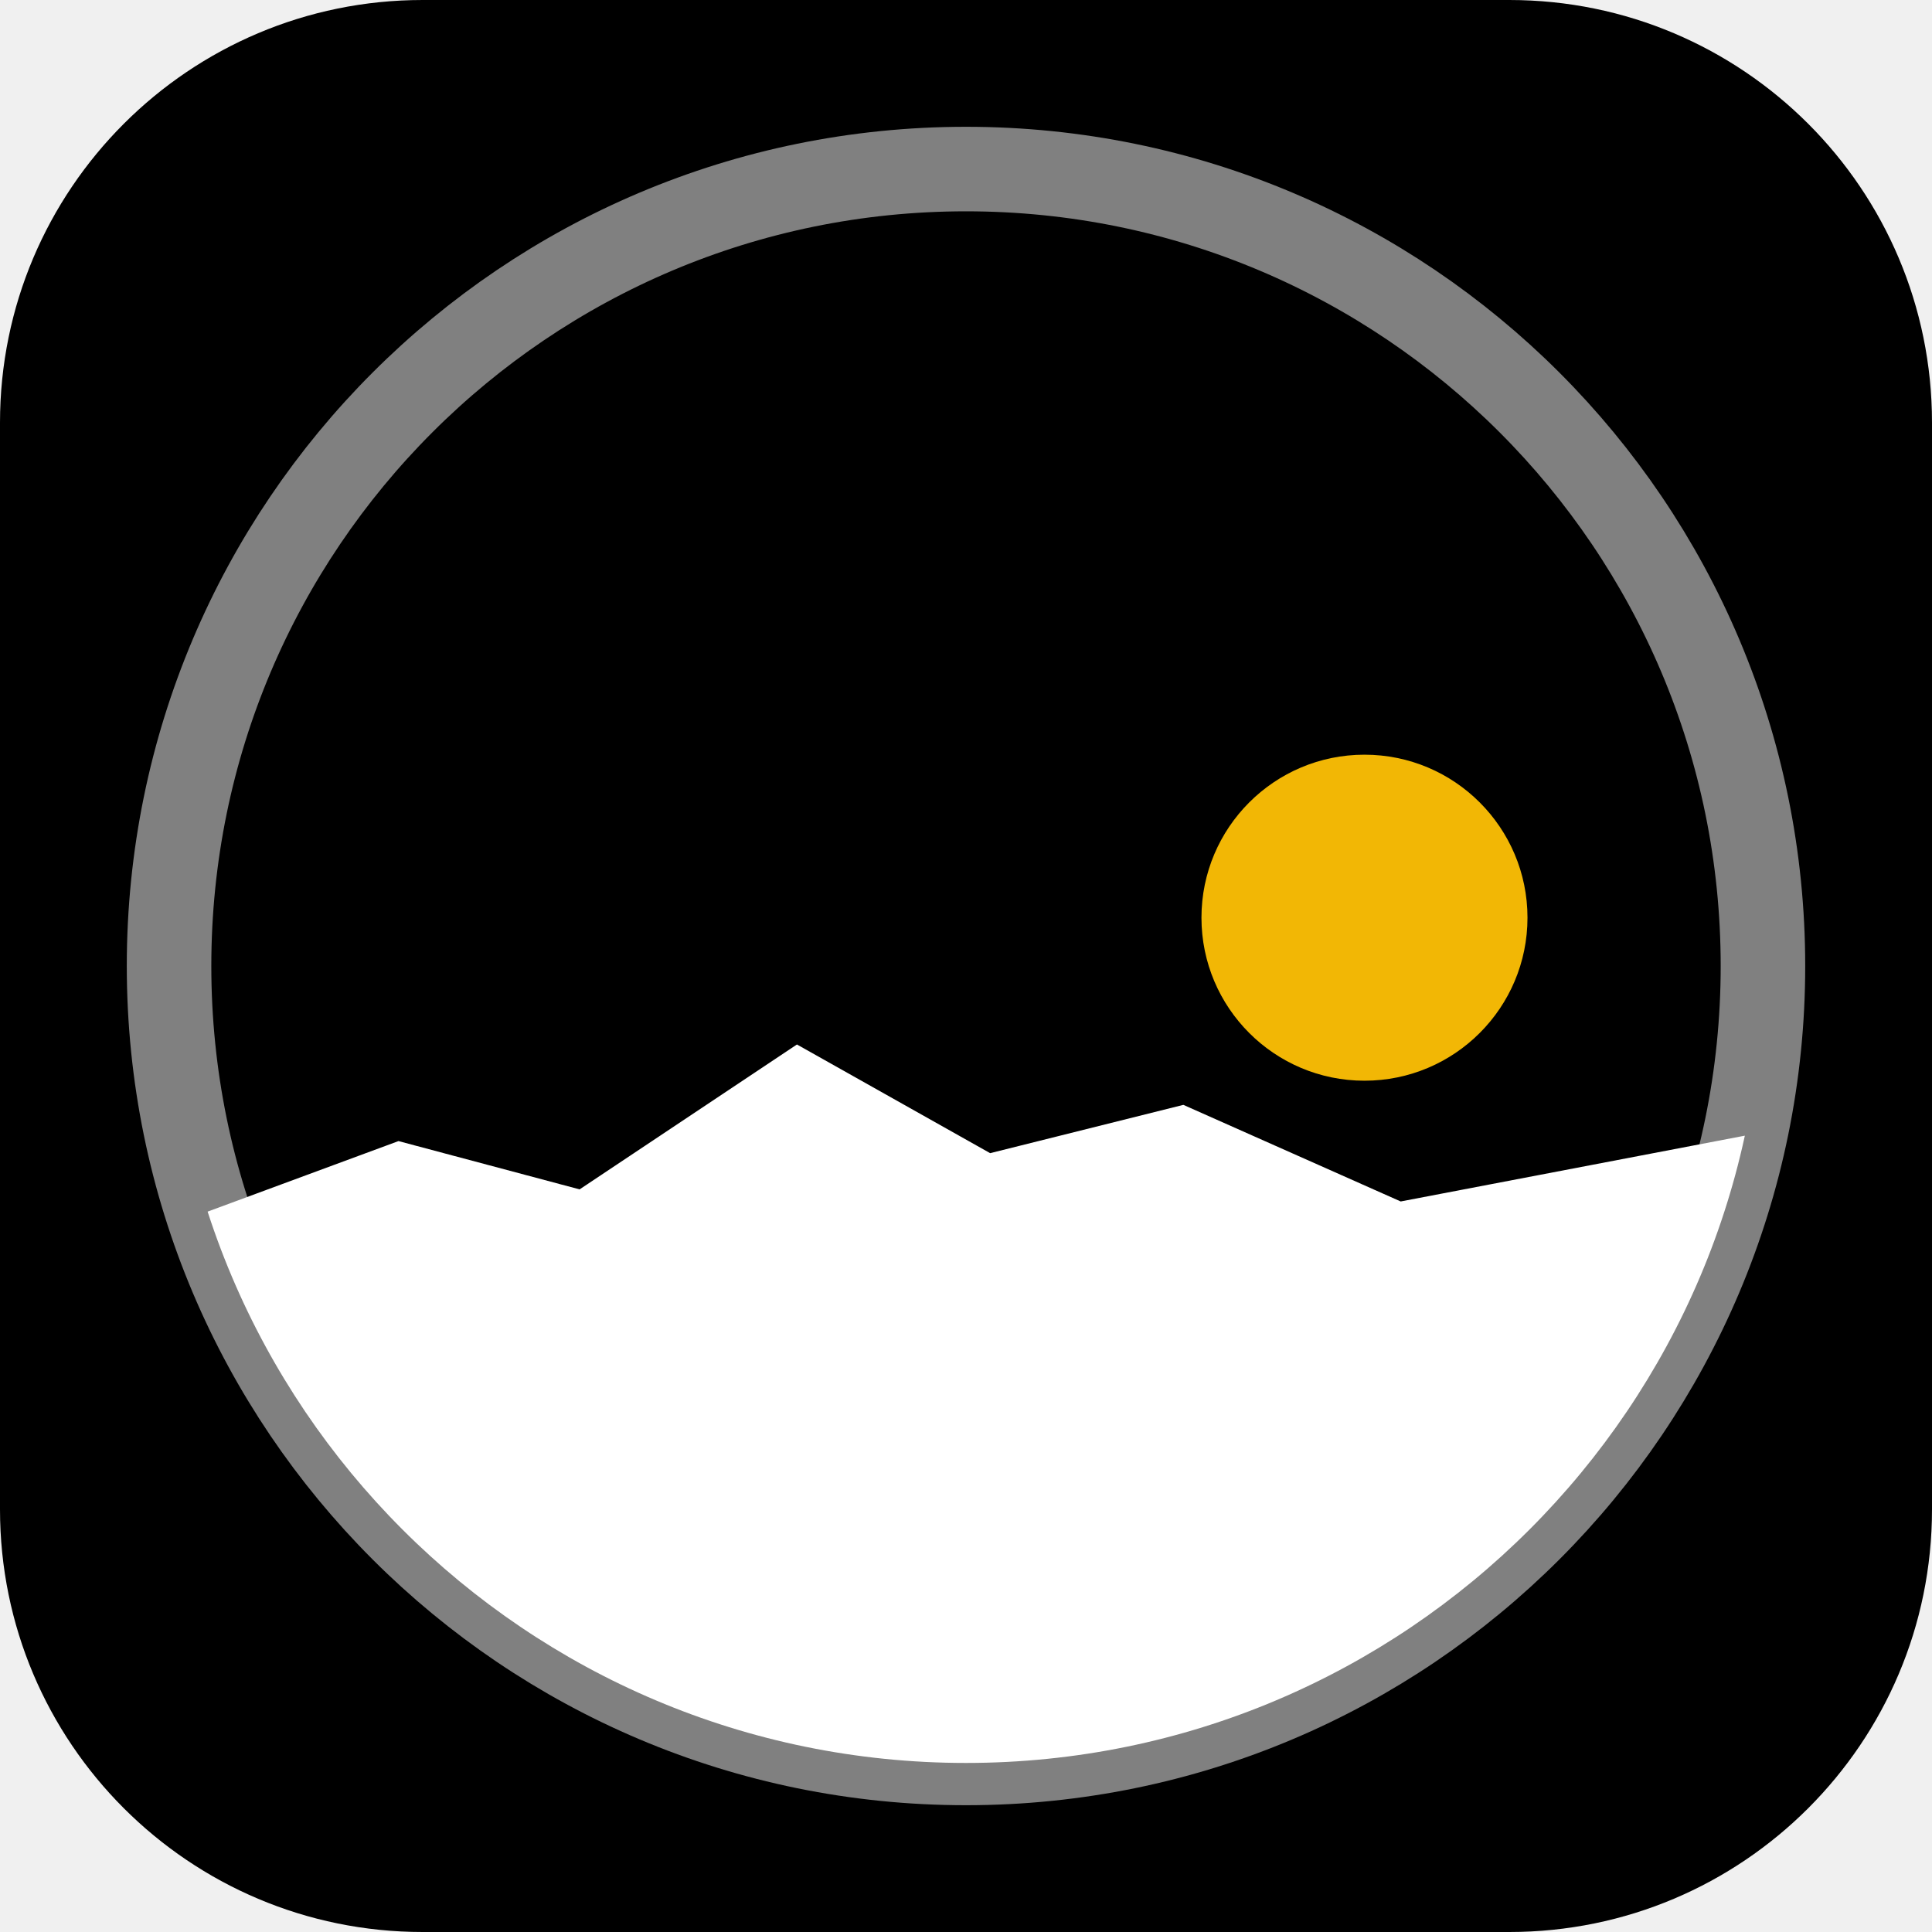
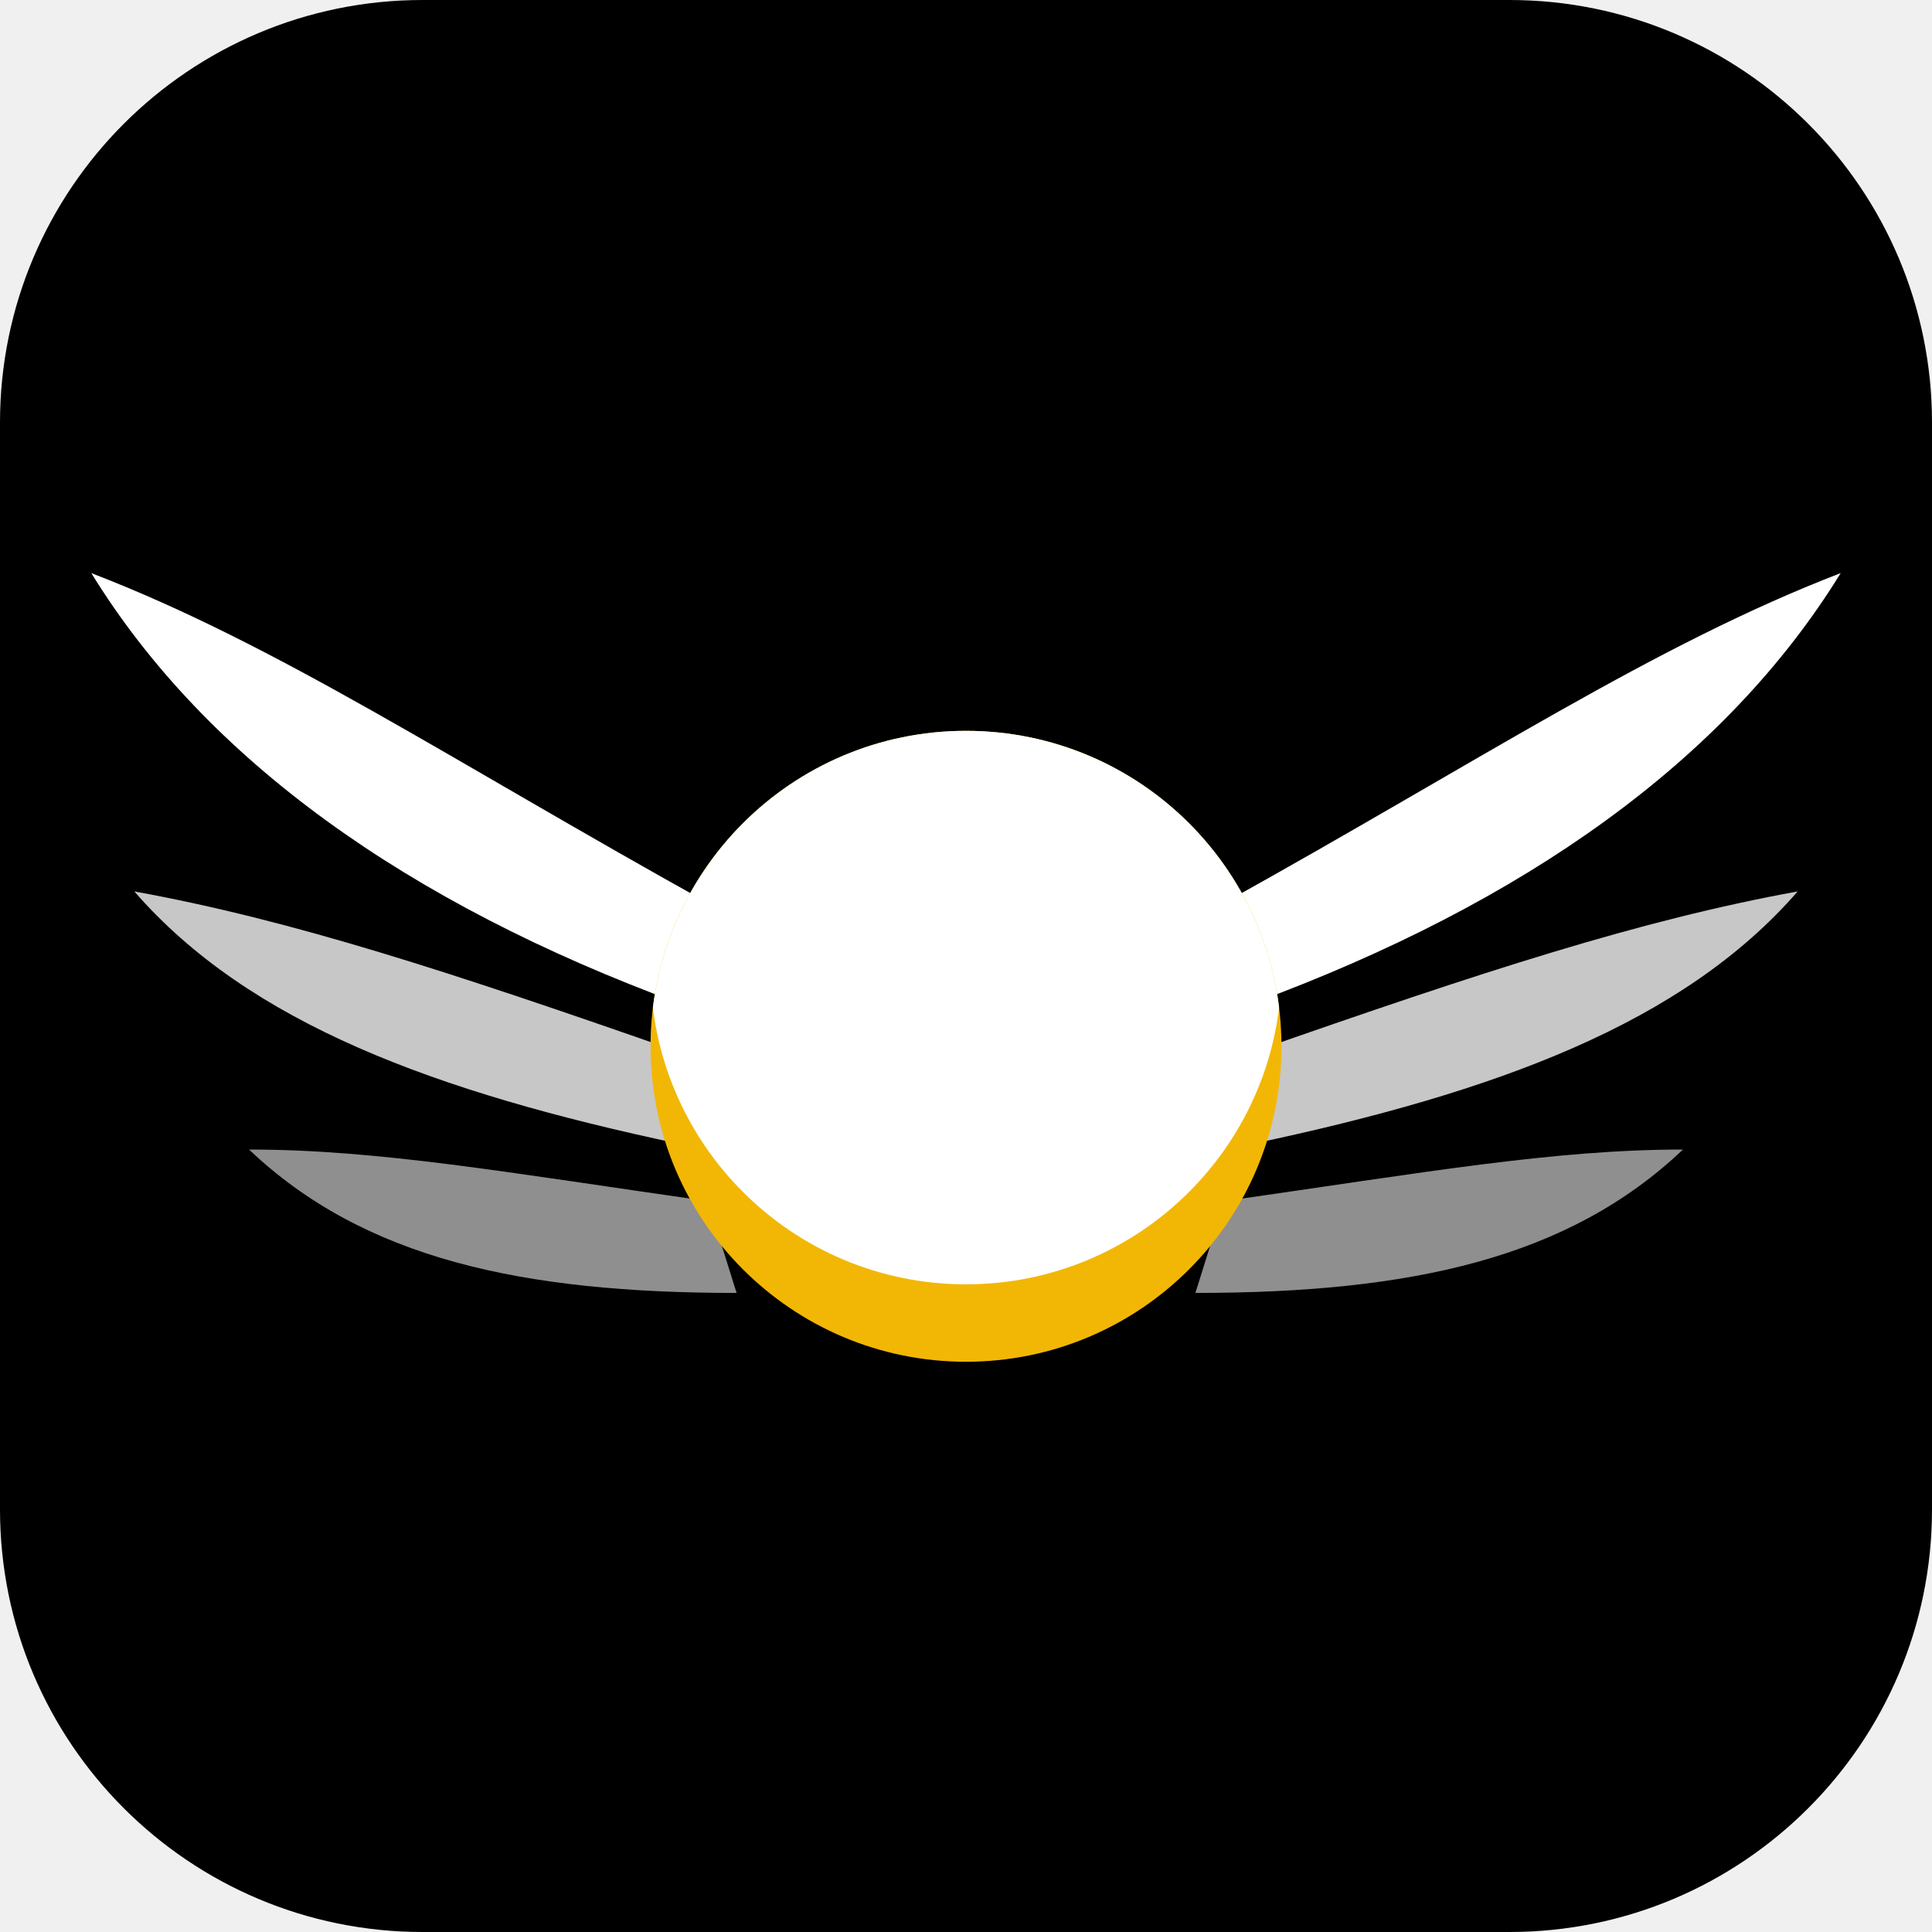
- <svg xmlns="http://www.w3.org/2000/svg" viewBox="0 0 32 32">
-   <defs>
+ <svg xmlns="http://www.w3.org/2000/svg" viewBox="0 0 64 64">
+   <rect width="64" height="64" rx="14" fill="#000" />
+   <g transform="translate(32 32) scale(0.95) translate(-32 29.2) translate(0 -58.4)">
+     <g fill="#fff">
+       <path d="M41 27 C50 22 56 18 62.5 15.5 C58.5 22 51.5 27 42 30.5 Z" fill-opacity="1" />
+       <path d="M42 32.2 C50 29.4 55.5 27.6 61 26.6 C57 31.2 50.5 33.6 42 35.4 Z" fill-opacity="0.78" />
+       <path d="M41 37.4 C48 36.4 52.5 35.6 57 35.6 C53 39.4 47.5 40.6 40 40.6 Z" fill-opacity="0.56" />
+     </g>
+     <g fill="#fff" transform="matrix(-1 0 0 1 64 0)">
+       <path d="M41 27 C50 22 56 18 62.5 15.5 C58.5 22 51.5 27 42 30.5 Z" fill-opacity="1" />
+       <path d="M42 32.2 C50 29.4 55.5 27.6 61 26.6 C57 31.2 50.5 33.6 42 35.4 Z" fill-opacity="0.78" />
+       <path d="M41 37.4 C48 36.4 52.5 35.6 57 35.6 C53 39.4 47.5 40.6 40 40.6 Z" fill-opacity="0.56" />
+     </g>
    <clipPath id="d">
-       <circle cx="16" cy="16" r="13.2" />
+       <circle cx="32" cy="32" r="11" />
    </clipPath>
-   </defs>
-   <rect width="32" height="32" rx="7" fill="#000" />
-   <circle cx="16" cy="16" r="13.2" fill="none" stroke="#fff" stroke-opacity="0.5" stroke-width="1.4" />
-   <path d="M2 20.6 L6.6 18.9 L9.6 19.7 L13.2 17.3 L16.4 19.1 L19.6 18.3 L23.2 19.9 L30 18.6 L30 31 L2 31 Z" clip-path="url(#d)" fill="#fff" />
-   <circle cx="22.6" cy="15.2" r="2.7" fill="#f2b705" />
+     <circle cx="32" cy="32" r="11" fill="#f2b705" />
+     <circle cx="32" cy="29.3" r="11" fill="#fff" clip-path="url(#d)" />
+   </g>
</svg>
